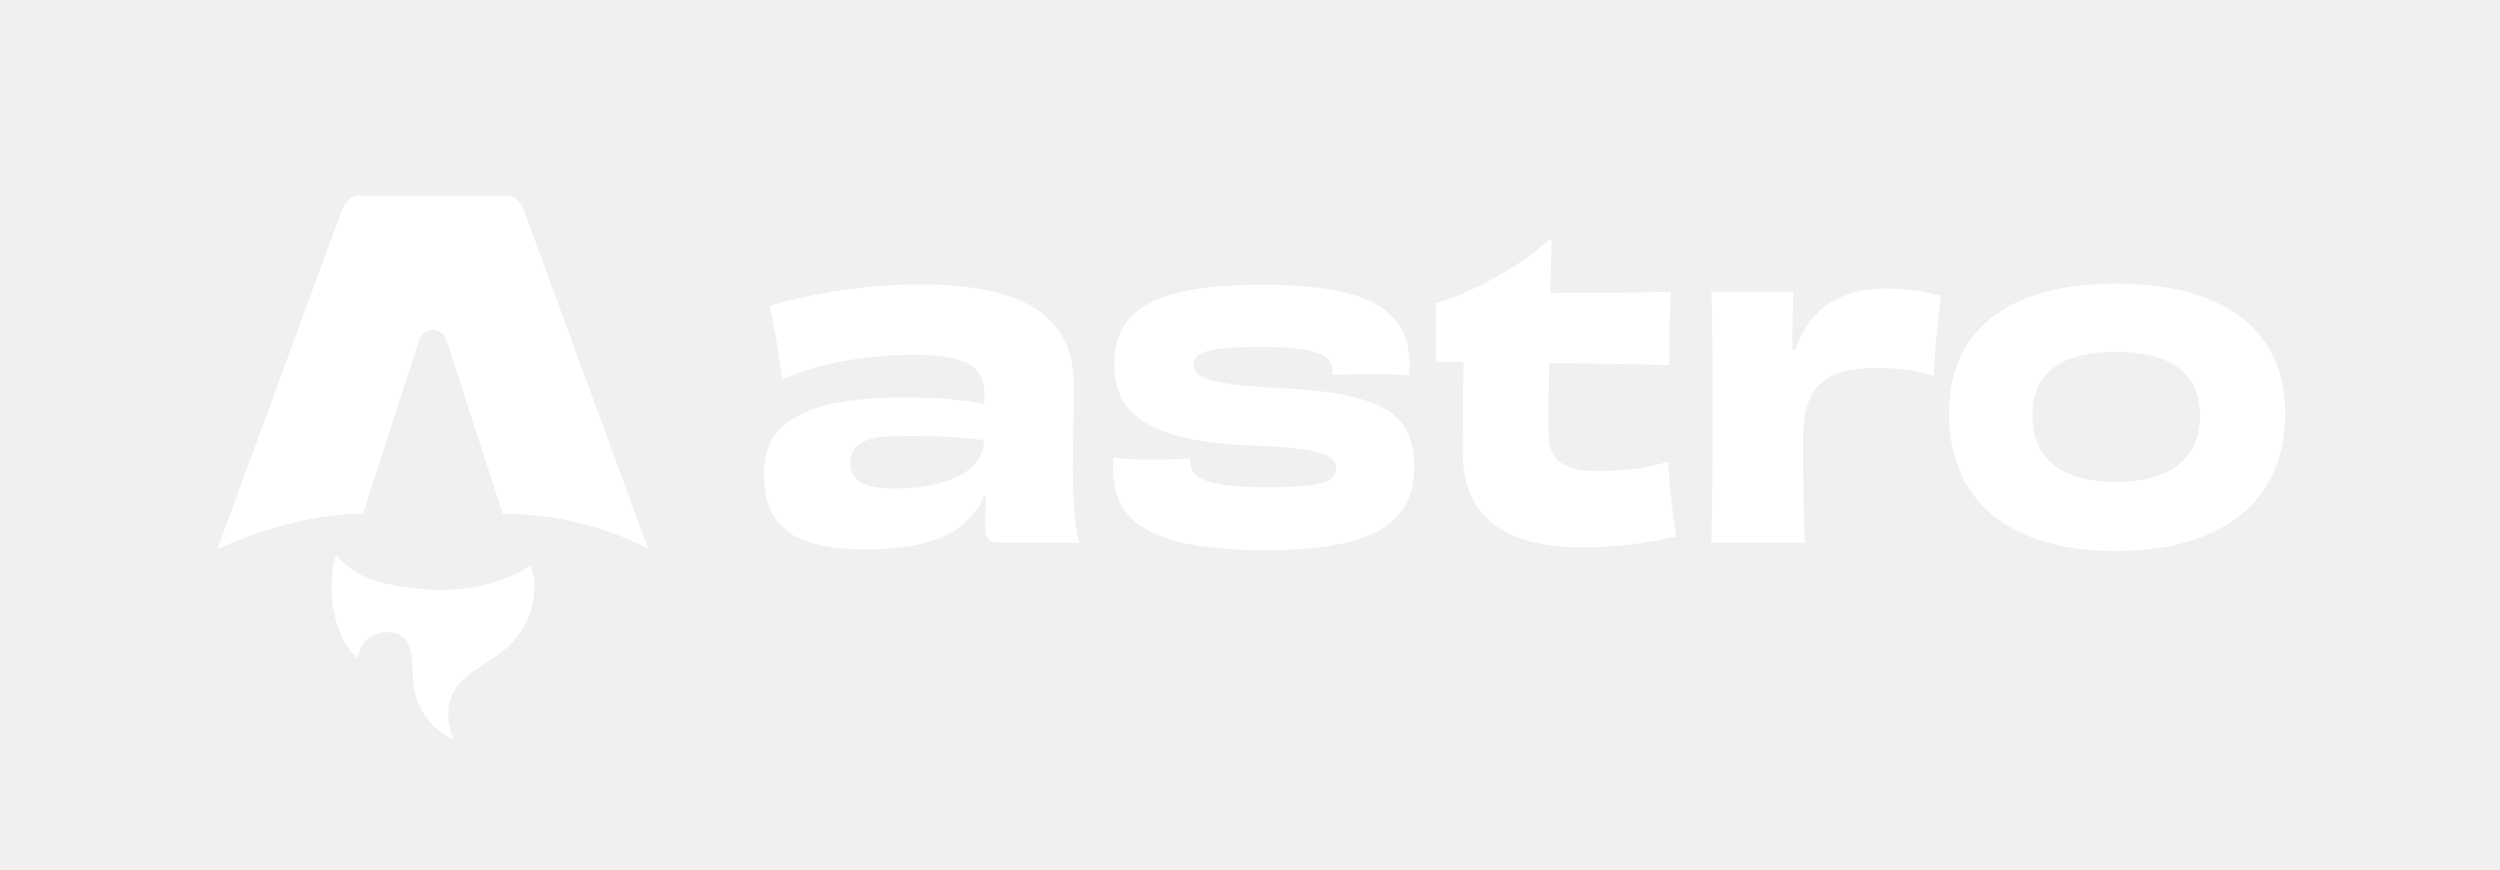
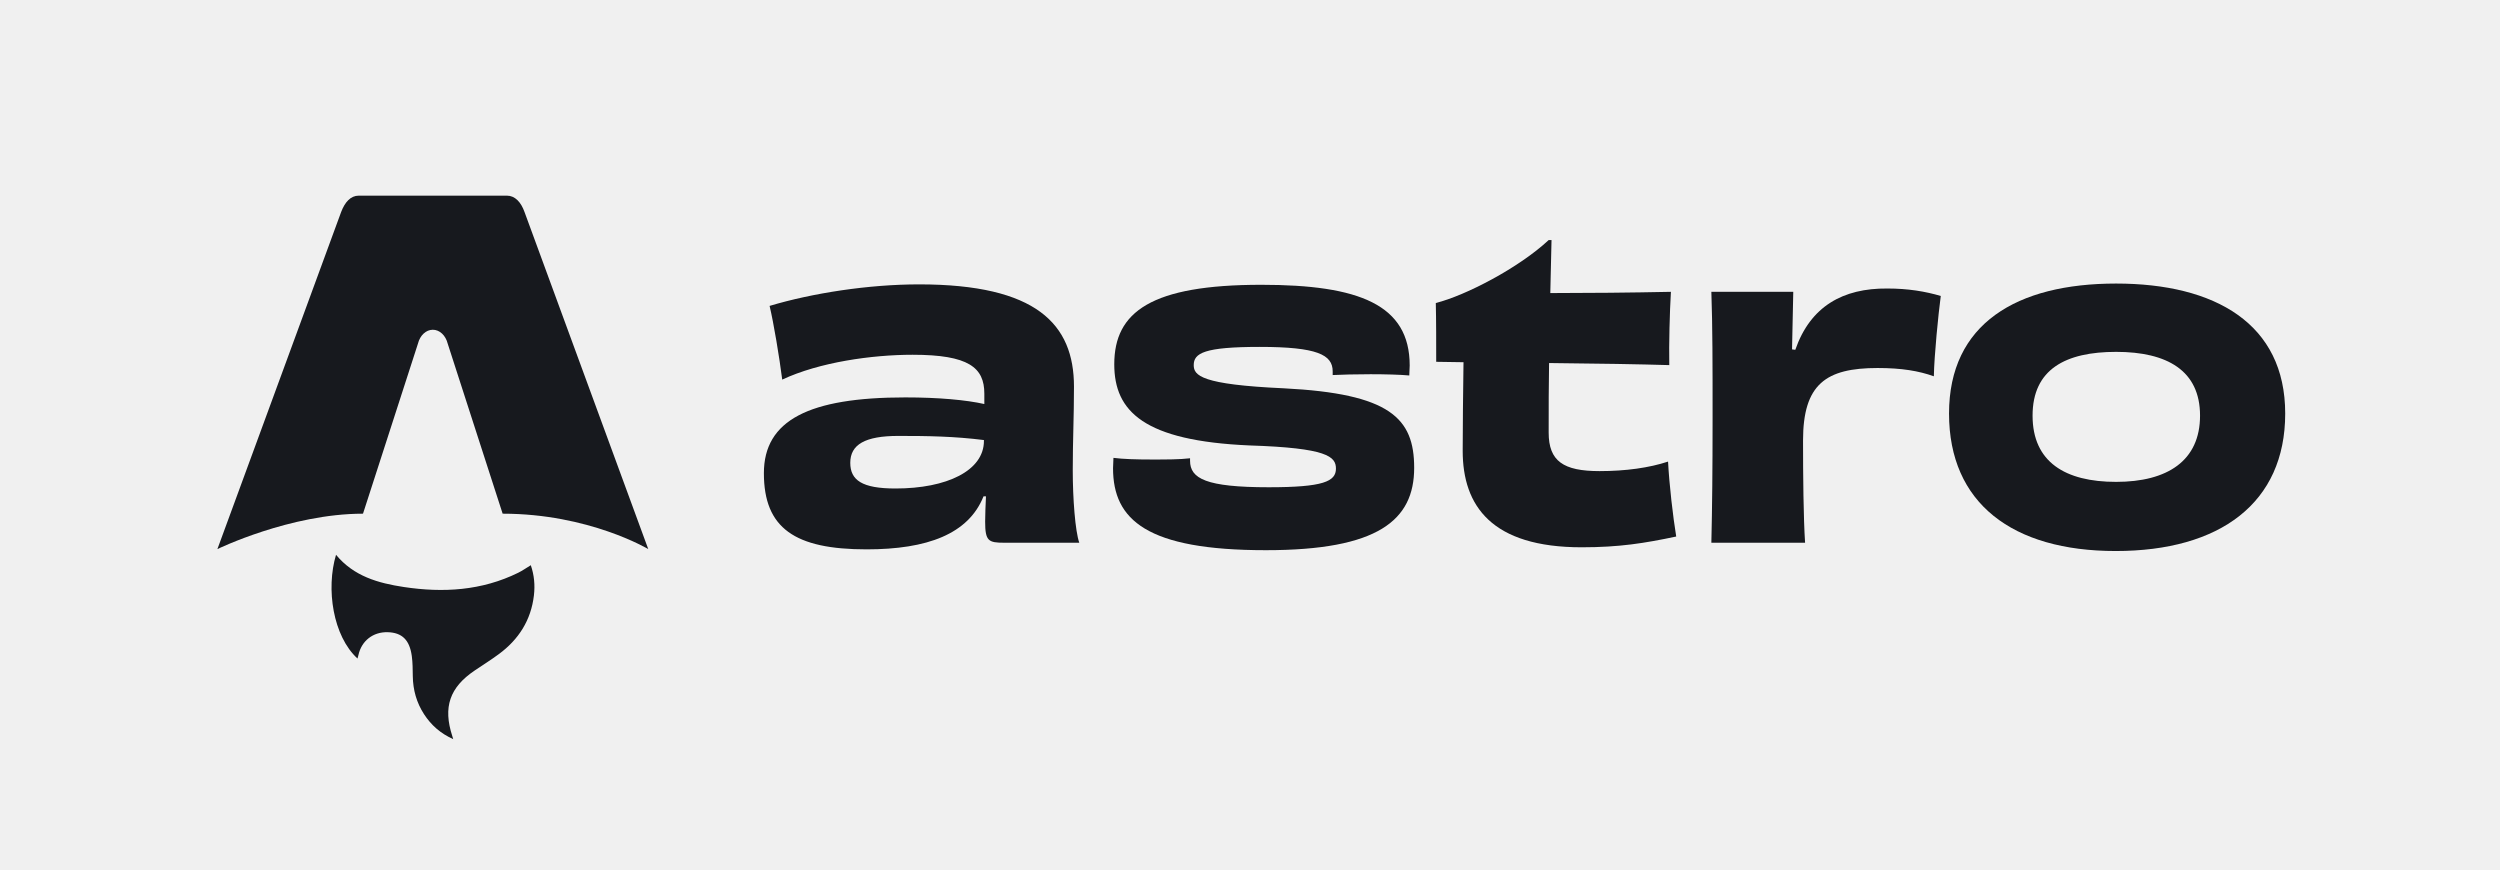
<svg xmlns="http://www.w3.org/2000/svg" width="460" height="160" viewBox="0 0 460 160" fill="none">
-   <path d="M65.784 121.175C61.267 117.045 59.948 108.368 61.83 102.082C65.094 106.045 69.616 107.301 74.3 108.009C81.531 109.103 88.632 108.694 95.349 105.389C96.117 105.011 96.828 104.507 97.667 103.998C98.297 105.826 98.461 107.672 98.241 109.551C97.706 114.127 95.429 117.662 91.807 120.341C90.359 121.413 88.826 122.371 87.33 123.382C82.735 126.487 81.492 130.129 83.218 135.427C83.259 135.556 83.296 135.685 83.389 136C81.043 134.95 79.329 133.421 78.023 131.411C76.644 129.289 75.987 126.942 75.953 124.403C75.936 123.167 75.936 121.92 75.769 120.702C75.364 117.732 73.969 116.402 71.343 116.325C68.647 116.247 66.514 117.913 65.948 120.538C65.905 120.739 65.843 120.938 65.78 121.172L65.784 121.175Z" fill="white" />
-   <path d="M40 101.034C40 101.034 53.377 94.518 66.792 94.518L76.907 63.215C77.285 61.702 78.391 60.673 79.639 60.673C80.888 60.673 81.993 61.702 82.372 63.215L92.486 94.518C108.374 94.518 119.279 101.034 119.279 101.034C119.279 101.034 96.556 39.133 96.511 39.009C95.859 37.179 94.758 36 93.274 36H66.007C64.523 36 63.466 37.179 62.77 39.009C62.721 39.131 40 101.034 40 101.034Z" fill="white" />
-   <path d="M181.043 81.123C181.043 86.608 174.22 89.884 164.773 89.884C158.624 89.884 156.45 88.36 156.45 85.16C156.45 81.808 159.149 80.209 165.297 80.209C170.846 80.209 175.569 80.285 181.043 80.97V81.123ZM181.117 74.342C177.744 73.581 172.645 73.123 166.572 73.123C148.877 73.123 140.555 77.314 140.555 87.065C140.555 97.198 146.253 101.083 159.449 101.083C170.621 101.083 178.193 98.264 180.968 91.331H181.417C181.342 93.007 181.267 94.683 181.267 95.978C181.267 99.559 181.867 99.864 184.791 99.864H198.587C197.837 97.731 197.387 91.712 197.387 86.532C197.387 80.97 197.612 76.78 197.612 71.143C197.612 59.639 190.715 52.325 169.121 52.325C159.824 52.325 149.477 53.925 141.605 56.287C142.354 59.41 143.404 65.734 143.929 69.847C150.752 66.648 160.424 65.276 167.922 65.276C178.268 65.276 181.117 67.638 181.117 72.438V74.342Z" fill="white" />
-   <path d="M218.971 84.322C217.097 84.551 214.547 84.551 211.923 84.551C209.149 84.551 206.6 84.475 204.875 84.246C204.875 84.856 204.8 85.541 204.8 86.151C204.8 95.674 211.023 101.235 232.917 101.235C253.535 101.235 260.208 95.75 260.208 86.075C260.208 76.933 255.785 72.438 236.216 71.447C220.995 70.762 219.646 69.086 219.646 67.181C219.646 64.972 221.595 63.829 231.792 63.829C242.364 63.829 245.213 65.276 245.213 68.324V69.009C246.712 68.933 249.412 68.857 252.186 68.857C254.81 68.857 257.659 68.933 259.309 69.086C259.309 68.4 259.384 67.79 259.384 67.257C259.384 56.058 250.086 52.401 232.092 52.401C211.848 52.401 205.025 57.353 205.025 67.029C205.025 75.714 210.499 81.123 229.918 81.961C244.238 82.418 245.813 84.018 245.813 86.227C245.813 88.589 243.488 89.655 233.442 89.655C221.895 89.655 218.971 88.055 218.971 84.779V84.322Z" fill="white" />
-   <path d="M284.955 44.173C279.482 49.278 269.66 54.382 264.187 55.753C264.262 58.572 264.262 63.753 264.262 66.572L269.285 66.648C269.21 72.057 269.135 78.609 269.135 82.951C269.135 93.084 274.458 100.702 291.028 100.702C298.001 100.702 302.65 99.94 308.423 98.721C307.823 94.988 307.148 89.274 306.923 84.932C303.474 86.075 299.126 86.684 294.327 86.684C287.654 86.684 284.955 84.856 284.955 79.599C284.955 75.028 284.955 70.762 285.03 66.8C293.577 66.876 302.125 67.029 307.148 67.181C307.073 63.219 307.223 57.506 307.448 53.696C300.175 53.849 292.003 53.925 285.255 53.925C285.33 50.573 285.405 47.373 285.48 44.173H284.955Z" fill="white" />
-   <path d="M329.736 64.286C329.811 60.324 329.886 56.972 329.961 53.696H314.89C315.115 60.248 315.115 66.953 315.115 76.78C315.115 86.608 315.04 93.388 314.89 99.864H332.135C331.835 95.293 331.76 87.598 331.76 81.046C331.76 70.686 335.959 67.714 345.481 67.714C349.905 67.714 353.054 68.248 355.828 69.238C355.903 65.353 356.653 57.81 357.102 54.458C354.253 53.62 351.104 53.087 347.28 53.087C339.108 53.011 333.11 56.363 330.336 64.362L329.736 64.286Z" fill="white" />
-   <path d="M404.808 76.475C404.808 84.779 398.81 88.665 389.363 88.665C379.991 88.665 373.993 85.008 373.993 76.475C373.993 67.943 380.066 64.743 389.363 64.743C398.735 64.743 404.808 68.171 404.808 76.475ZM420.478 76.094C420.478 59.563 407.582 52.173 389.363 52.173C371.069 52.173 358.622 59.563 358.622 76.094C358.622 92.55 370.244 101.388 389.288 101.388C408.482 101.388 420.478 92.55 420.478 76.094Z" fill="white" />
+   <path d="M65.784 121.175C61.267 117.045 59.948 108.368 61.83 102.082C65.094 106.045 69.616 107.301 74.3 108.009C81.531 109.103 88.632 108.694 95.349 105.389C96.117 105.011 96.828 104.507 97.667 103.998C98.297 105.826 98.461 107.672 98.241 109.551C97.706 114.127 95.429 117.662 91.807 120.341C90.359 121.413 88.826 122.371 87.33 123.382C82.735 126.487 81.492 130.129 83.218 135.427C83.259 135.556 83.296 135.685 83.389 136C81.043 134.95 79.329 133.421 78.023 131.411C76.644 129.289 75.988 126.942 75.953 124.403C75.936 123.167 75.936 121.92 75.77 120.702C75.364 117.732 73.969 116.402 71.343 116.325C68.647 116.247 66.514 117.913 65.949 120.538C65.905 120.739 65.843 120.938 65.78 121.172L65.784 121.175Z" fill="#17191E" />
+   <path d="M40 101.034C40 101.034 53.377 94.518 66.792 94.518L76.907 63.215C77.285 61.702 78.391 60.673 79.639 60.673C80.888 60.673 81.993 61.702 82.372 63.215L92.486 94.518C108.374 94.518 119.279 101.034 119.279 101.034C119.279 101.034 96.556 39.133 96.511 39.009C95.859 37.179 94.758 36 93.274 36H66.007C64.523 36 63.466 37.179 62.77 39.009C62.721 39.131 40 101.034 40 101.034Z" fill="#17191E" />
+   <path d="M181.043 81.123C181.043 86.608 174.22 89.884 164.773 89.884C158.624 89.884 156.45 88.36 156.45 85.16C156.45 81.808 159.149 80.209 165.297 80.209C170.846 80.209 175.569 80.285 181.043 80.97V81.123ZM181.118 74.342C177.744 73.581 172.645 73.123 166.572 73.123C148.877 73.123 140.555 77.314 140.555 87.065C140.555 97.198 146.253 101.083 159.449 101.083C170.621 101.083 178.193 98.264 180.968 91.331H181.417C181.342 93.007 181.267 94.683 181.267 95.978C181.267 99.559 181.867 99.864 184.791 99.864H198.587C197.837 97.731 197.387 91.712 197.387 86.532C197.387 80.97 197.612 76.78 197.612 71.143C197.612 59.639 190.715 52.325 169.121 52.325C159.824 52.325 149.477 53.925 141.605 56.287C142.354 59.41 143.404 65.734 143.929 69.847C150.752 66.648 160.424 65.276 167.922 65.276C178.268 65.276 181.118 67.638 181.118 72.438V74.342Z" fill="#17191E" />
+   <path d="M218.971 84.322C217.097 84.551 214.547 84.551 211.923 84.551C209.149 84.551 206.6 84.475 204.875 84.246C204.875 84.856 204.8 85.541 204.8 86.151C204.8 95.674 211.023 101.235 232.917 101.235C253.535 101.235 260.208 95.75 260.208 86.075C260.208 76.933 255.785 72.438 236.216 71.447C220.995 70.762 219.646 69.086 219.646 67.181C219.646 64.972 221.595 63.829 231.792 63.829C242.364 63.829 245.213 65.276 245.213 68.324V69.009C246.712 68.933 249.412 68.857 252.186 68.857C254.81 68.857 257.659 68.933 259.309 69.086C259.309 68.4 259.384 67.79 259.384 67.257C259.384 56.058 250.086 52.401 232.092 52.401C211.848 52.401 205.025 57.353 205.025 67.029C205.025 75.714 210.499 81.123 229.918 81.961C244.238 82.418 245.813 84.018 245.813 86.227C245.813 88.589 243.488 89.655 233.442 89.655C221.895 89.655 218.971 88.055 218.971 84.779V84.322Z" fill="#17191E" />
+   <path d="M284.955 44.173C279.482 49.278 269.66 54.382 264.187 55.753C264.262 58.572 264.262 63.753 264.262 66.572L269.285 66.648C269.21 72.057 269.135 78.609 269.135 82.951C269.135 93.084 274.458 100.702 291.028 100.702C298.001 100.702 302.65 99.94 308.423 98.721C307.823 94.988 307.148 89.274 306.923 84.932C303.474 86.075 299.126 86.684 294.327 86.684C287.654 86.684 284.955 84.856 284.955 79.599C284.955 75.028 284.955 70.762 285.03 66.8C293.578 66.876 302.125 67.029 307.148 67.181C307.073 63.219 307.223 57.506 307.448 53.696C300.175 53.849 292.003 53.925 285.255 53.925C285.33 50.573 285.405 47.373 285.48 44.173H284.955Z" fill="#17191E" />
+   <path d="M329.736 64.286C329.811 60.324 329.886 56.972 329.961 53.696H314.89C315.115 60.248 315.115 66.953 315.115 76.78C315.115 86.608 315.04 93.388 314.89 99.864H332.135C331.835 95.293 331.76 87.598 331.76 81.046C331.76 70.686 335.959 67.714 345.481 67.714C349.905 67.714 353.054 68.248 355.828 69.238C355.903 65.353 356.653 57.81 357.102 54.458C354.253 53.62 351.104 53.087 347.28 53.087C339.108 53.011 333.11 56.363 330.336 64.362L329.736 64.286Z" fill="#17191E" />
+   <path d="M404.808 76.475C404.808 84.779 398.81 88.665 389.363 88.665C379.991 88.665 373.993 85.008 373.993 76.475C373.993 67.943 380.066 64.743 389.363 64.743C398.735 64.743 404.808 68.171 404.808 76.475ZM420.478 76.094C420.478 59.563 407.582 52.173 389.363 52.173C371.069 52.173 358.622 59.563 358.622 76.094C358.622 92.55 370.244 101.388 389.288 101.388C408.482 101.388 420.478 92.55 420.478 76.094Z" fill="#17191E" />
</svg>
